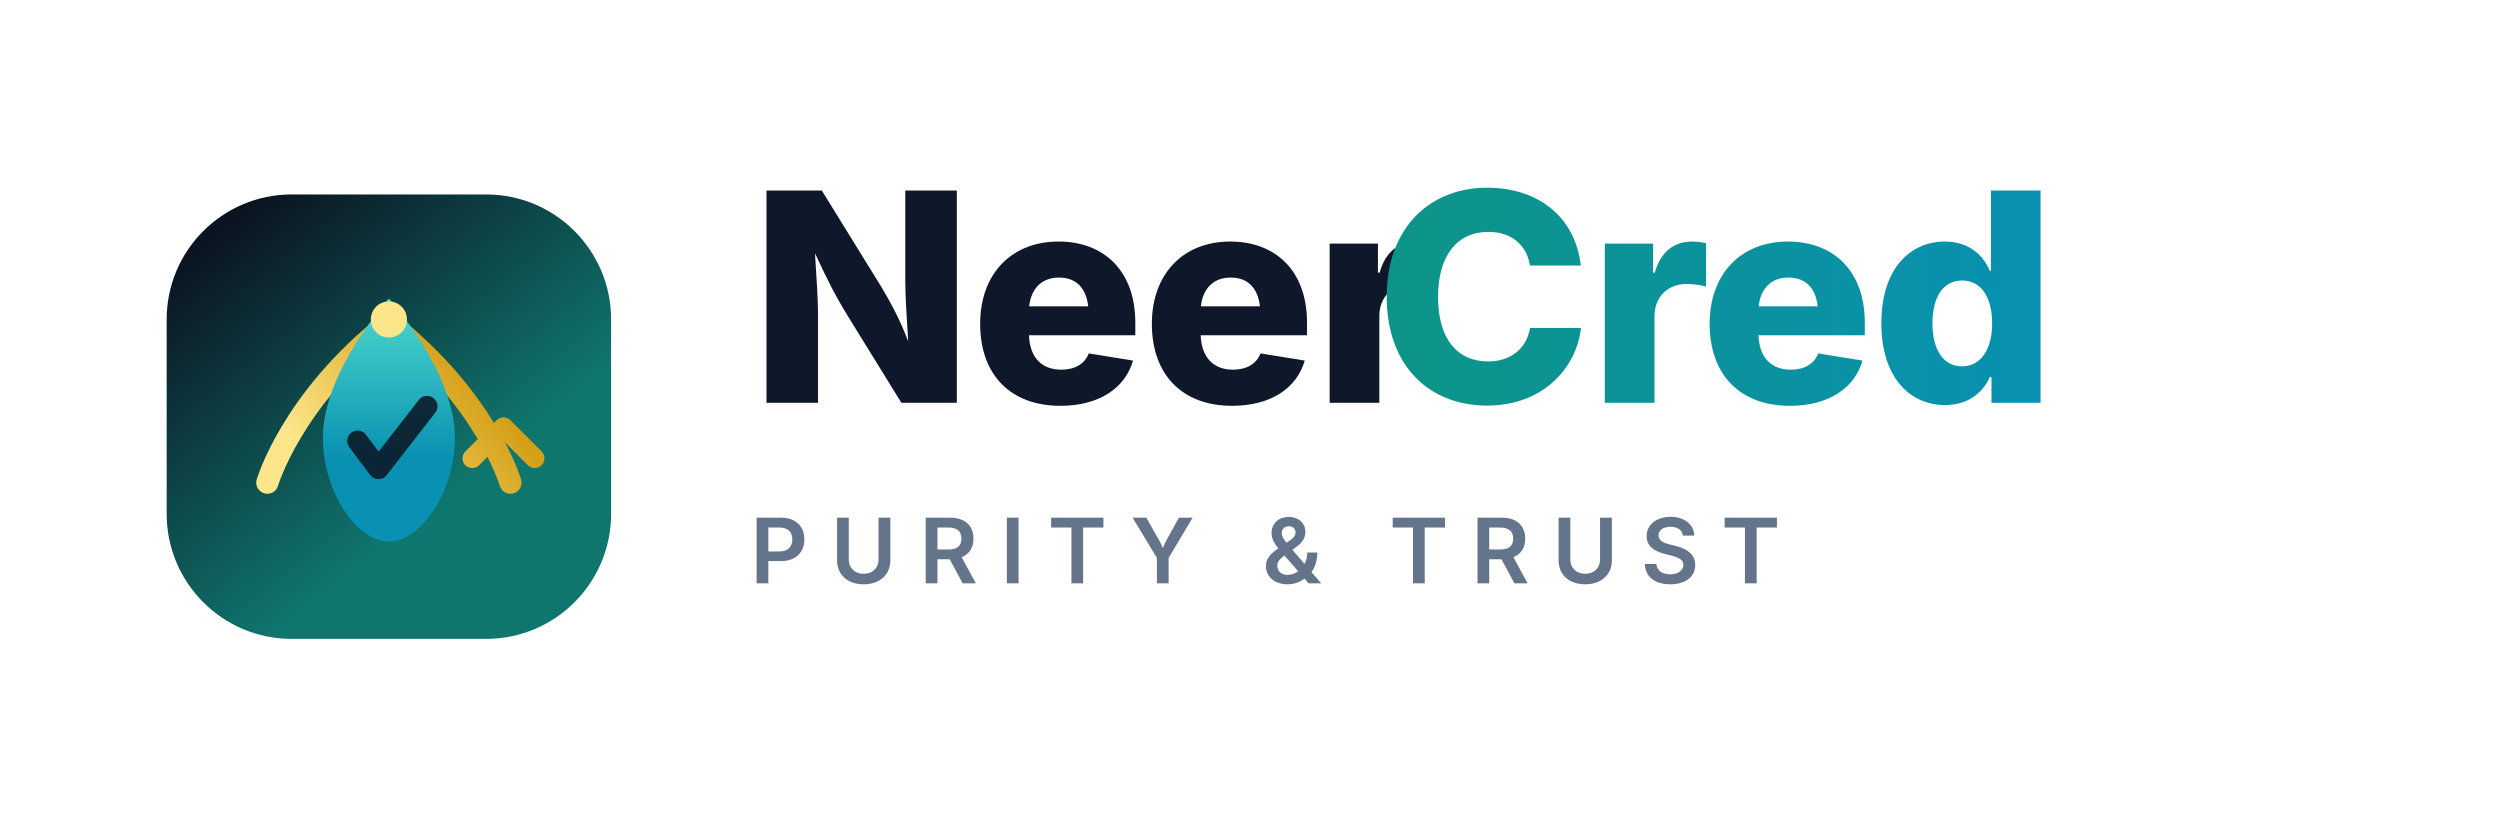
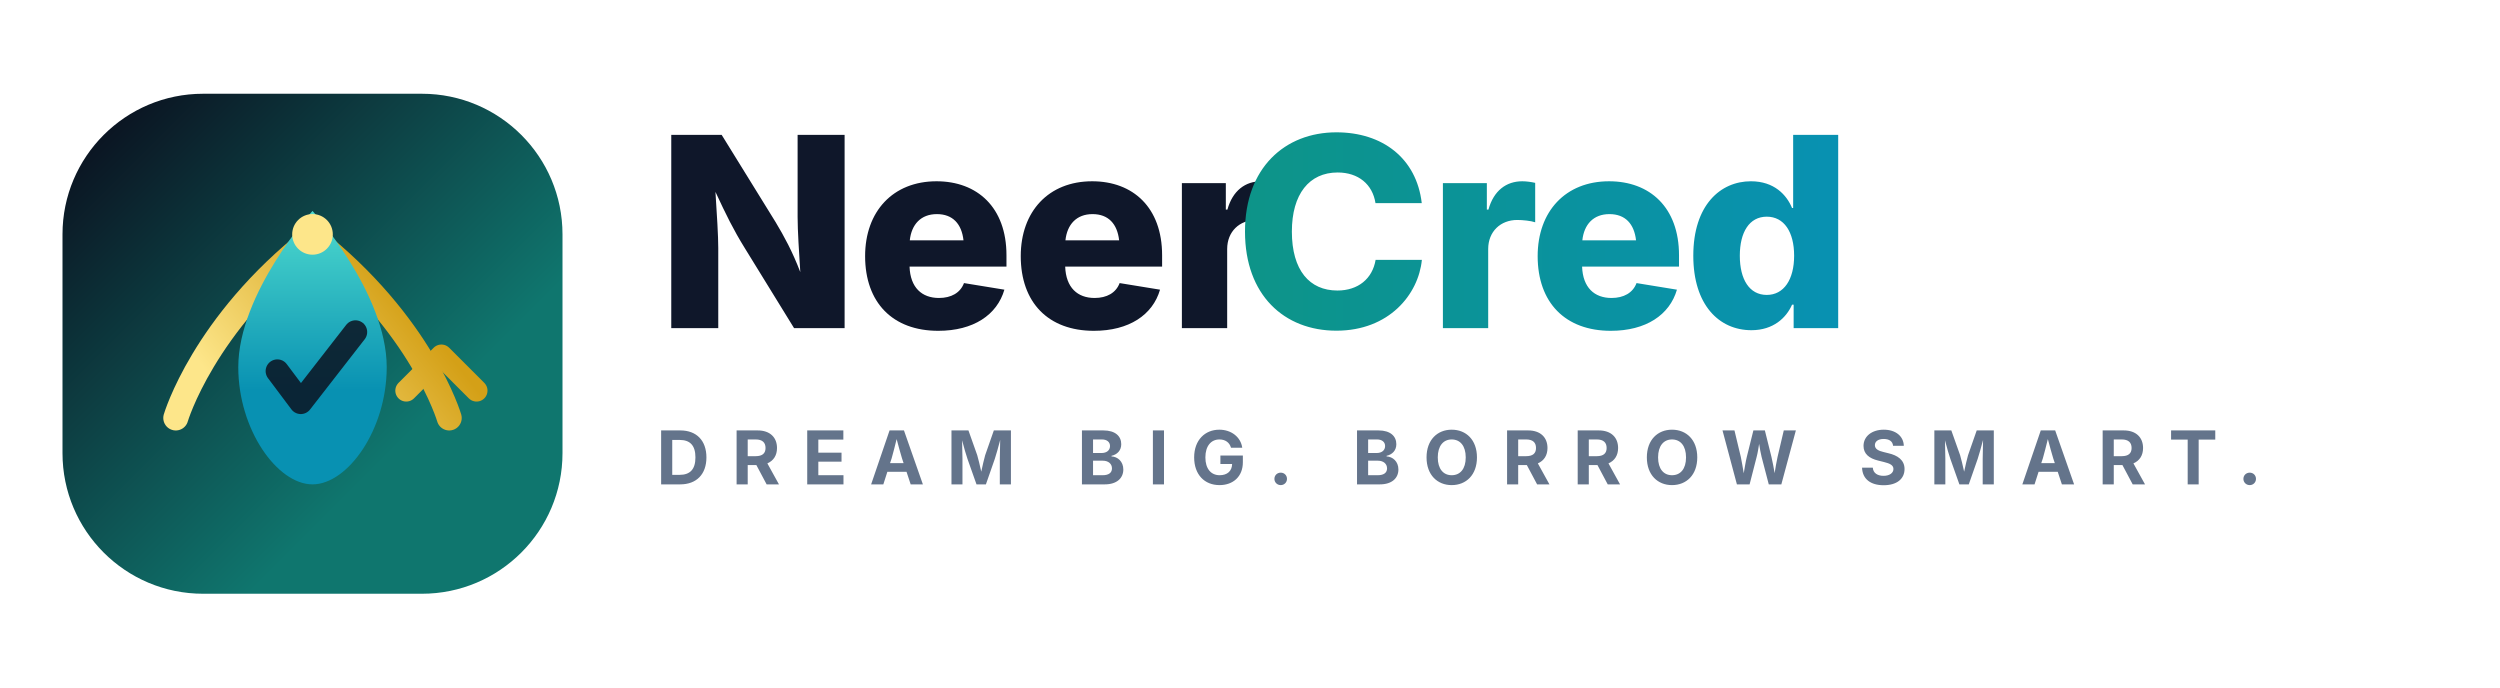
- <svg xmlns="http://www.w3.org/2000/svg" width="360" height="120" viewBox="0 0 360 120" fill="none">
+ <svg xmlns="http://www.w3.org/2000/svg" width="320" height="88" viewBox="0 0 320 88" fill="none" role="img" aria-label="NeerCred — Dream Big. Borrow Smart.">
  <defs>
-     <linearGradient id="bg" x1="8" y1="4" x2="40" y2="44" gradientUnits="userSpaceOnUse">
+     <linearGradient id="nc-bg" x1="4" y1="4" x2="44" y2="44" gradientUnits="userSpaceOnUse">
      <stop stop-color="#0B1220" />
      <stop offset="1" stop-color="#0F766E" />
    </linearGradient>
-     <linearGradient id="drop" x1="24" y1="10" x2="24" y2="38" gradientUnits="userSpaceOnUse">
+     <linearGradient id="nc-drop" x1="24" y1="10" x2="24" y2="38" gradientUnits="userSpaceOnUse">
      <stop stop-color="#5EEAD4" />
      <stop offset="1" stop-color="#0891B2" />
    </linearGradient>
-     <linearGradient id="arc" x1="14" y1="30" x2="34" y2="14" gradientUnits="userSpaceOnUse">
+     <linearGradient id="nc-arc" x1="14" y1="30" x2="34" y2="14" gradientUnits="userSpaceOnUse">
      <stop stop-color="#FDE68A" />
      <stop offset="1" stop-color="#D4A017" />
    </linearGradient>
-     <linearGradient id="textCred" x1="0" y1="0" x2="1" y2="0">
+     <linearGradient id="nc-cred" x1="0" y1="0" x2="1" y2="0">
      <stop stop-color="#0D9488" />
      <stop offset="1" stop-color="#0891B2" />
    </linearGradient>
  </defs>
-   <g transform="translate(24,28)">
-     <rect width="64" height="64" rx="18" fill="url(#bg)" />
-     <path d="M14.5 41.5C14.5 41.5 18 29.5 32 18.5C46 29.5 49.5 41.5 49.5 41.5" stroke="url(#arc)" stroke-width="3.2" stroke-linecap="round" fill="none" />
-     <path d="M44 38L48.5 33.5L53 38" stroke="url(#arc)" stroke-width="2.8" stroke-linecap="round" stroke-linejoin="round" fill="none" />
-     <path d="M32 15C32 15 41.5 25.5 41.5 35C41.5 43 36.5 50 32 50C27.5 50 22.5 43 22.5 35C22.5 25.5 32 15 32 15Z" fill="url(#drop)" />
+   <g transform="translate(8,12)">
+     <rect width="64" height="64" rx="18" fill="url(#nc-bg)" />
+     <path d="M14.5 41.5C14.5 41.5 18 29.5 32 18.5C46 29.5 49.5 41.5 49.5 41.5" stroke="url(#nc-arc)" stroke-width="3.2" stroke-linecap="round" fill="none" />
+     <path d="M44 38L48.5 33.5L53 38" stroke="url(#nc-arc)" stroke-width="2.8" stroke-linecap="round" stroke-linejoin="round" fill="none" />
+     <path d="M32 15C32 15 41.5 25.5 41.5 35C41.5 43 36.5 50 32 50C27.5 50 22.5 43 22.5 35C22.5 25.5 32 15 32 15Z" fill="url(#nc-drop)" />
    <path d="M27.5 35.5L30.5 39.5L37.5 30.5" stroke="#0B1220" stroke-width="3" stroke-linecap="round" stroke-linejoin="round" fill="none" opacity="0.85" />
    <circle cx="32" cy="18" r="2.6" fill="#FDE68A" />
  </g>
-   <text x="108" y="58" font-family="system-ui, -apple-system, Segoe UI, sans-serif" font-size="42" font-weight="800" fill="#0F172A" letter-spacing="-0.5">Neer</text>
-   <text x="198" y="58" font-family="system-ui, -apple-system, Segoe UI, sans-serif" font-size="42" font-weight="800" fill="url(#textCred)" letter-spacing="-0.5">Cred</text>
-   <text x="108" y="84" font-family="system-ui, -apple-system, Segoe UI, sans-serif" font-size="13" font-weight="600" fill="#64748B" letter-spacing="3.2">PURITY &amp; TRUST</text>
+   <text x="84" y="42" font-family="system-ui, -apple-system, Segoe UI, sans-serif" font-size="34" font-weight="800" fill="#0F172A" letter-spacing="-0.5">Neer</text>
+   <text x="158" y="42" font-family="system-ui, -apple-system, Segoe UI, sans-serif" font-size="34" font-weight="800" fill="url(#nc-cred)" letter-spacing="-0.5">Cred</text>
+   <text x="84" y="62" font-family="system-ui, -apple-system, Segoe UI, sans-serif" font-size="9.5" font-weight="700" fill="#64748B" letter-spacing="2.8">DREAM BIG. BORROW SMART.</text>
</svg>
